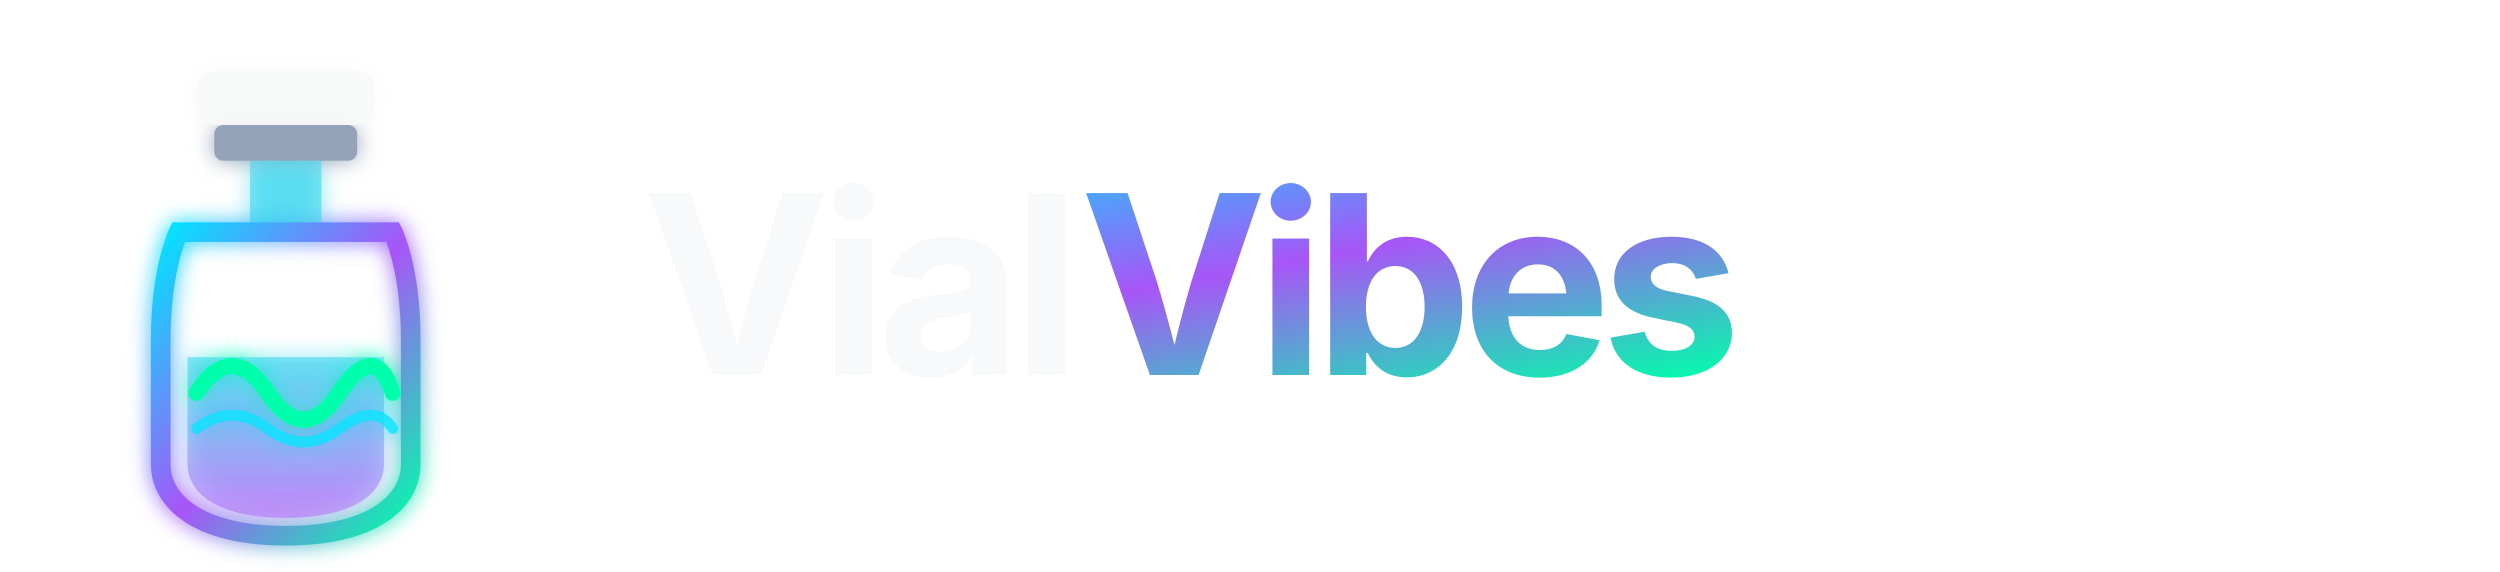
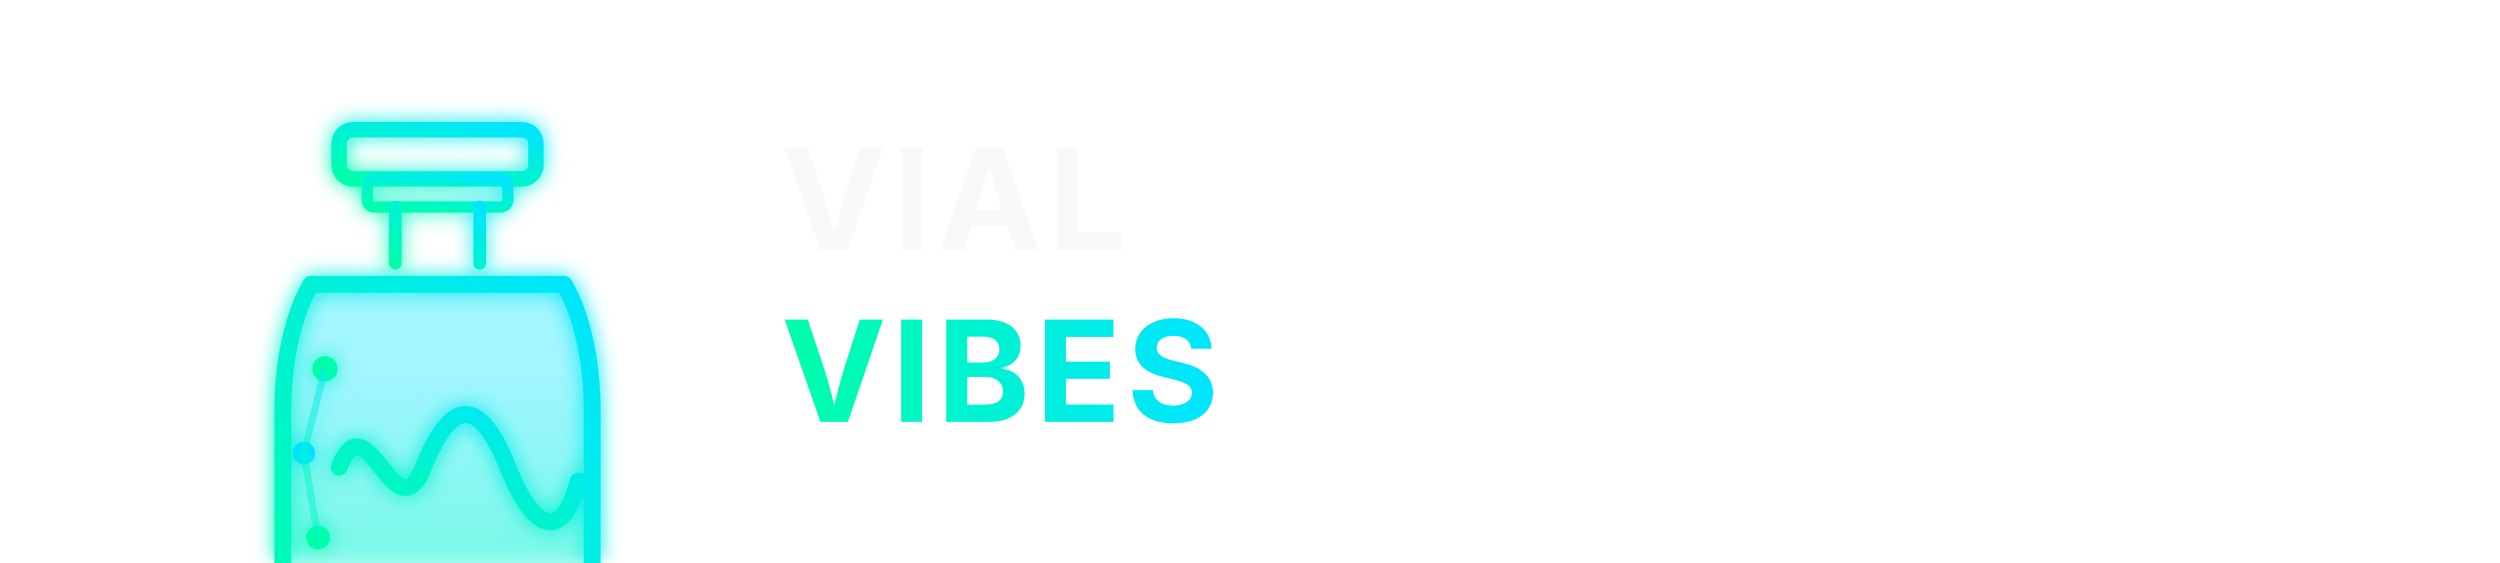
- <svg xmlns="http://www.w3.org/2000/svg" viewBox="0 0 280 64" role="img" aria-label="VialVibes">
+ <svg xmlns="http://www.w3.org/2000/svg" viewBox="0 0 320 72" role="img" aria-label="VialVibes">
  <defs>
-     <linearGradient id="vvWave" x1="0%" y1="0%" x2="100%" y2="100%">
-       <stop offset="0%" stop-color="#00E5FF" />
-       <stop offset="50%" stop-color="#A855F7" />
-       <stop offset="100%" stop-color="#00FFAA" />
+     <linearGradient id="wordGrad" x1="0%" y1="0%" x2="100%" y2="0%">
+       <stop offset="0%" stop-color="#00FFAA" />
+       <stop offset="100%" stop-color="#00E5FF" />
    </linearGradient>
-     <linearGradient id="vvVial" x1="0%" y1="0%" x2="0%" y2="100%">
-       <stop offset="0%" stop-color="#22D3EE" stop-opacity="0.9" />
-       <stop offset="100%" stop-color="#A855F7" stop-opacity="0.85" />
+     <linearGradient id="mStroke" x1="0%" y1="100%" x2="100%" y2="0%">
+       <stop offset="0%" stop-color="#00FFAA" />
+       <stop offset="100%" stop-color="#00E5FF" />
    </linearGradient>
-     <filter id="vvGlow" x="-40%" y="-40%" width="180%" height="180%">
-       <feGaussianBlur stdDeviation="1.2" result="b" />
+     <linearGradient id="mFill" x1="50%" y1="20%" x2="50%" y2="100%">
+       <stop offset="0%" stop-color="#00E5FF" stop-opacity="0.2" />
+       <stop offset="100%" stop-color="#00FFAA" stop-opacity="0.4" />
+     </linearGradient>
+     <filter id="g" x="-40%" y="-40%" width="180%" height="180%">
+       <feGaussianBlur stdDeviation="1.4" result="b" />
      <feMerge>
        <feMergeNode in="b" />
        <feMergeNode in="SourceGraphic" />
      </feMerge>
    </filter>
  </defs>
-   <g transform="translate(4,4)" filter="url(#vvGlow)">
-     <rect x="18" y="4" width="20" height="6" rx="2" fill="#F8F9FA" opacity="0.9" />
-     <rect x="20" y="10" width="16" height="4" rx="1" fill="#94A3B8" />
-     <path d="M24 14 h8 v8 h-8 z" fill="#22D3EE" opacity="0.5" />
-     <path d="M16 22 C16 22 14 26 14 34 L14 48 C14 52 18 56 28 56 C38 56 42 52 42 48 L42 34 C42 26 40 22 40 22 Z" fill="none" stroke="url(#vvWave)" stroke-width="2.2" />
-     <path d="M17 36 L17 48 C17 51 20 54 28 54 C36 54 39 51 39 48 L39 36 Z" fill="url(#vvVial)" opacity="0.55" />
-     <path d="M18 40 Q22 34 26 40 T34 40 T40 40" fill="none" stroke="#00FFAA" stroke-width="1.8" stroke-linecap="round" />
-     <path d="M18 44 Q22 41 26 44 T34 44 T40 44" fill="none" stroke="#00E5FF" stroke-width="1.2" stroke-linecap="round" opacity="0.8" />
+   <g transform="translate(2,4) scale(0.9)" filter="url(#g)">
+     <rect x="46" y="14" width="28" height="7" rx="2" fill="none" stroke="url(#mStroke)" stroke-width="2.2" />
+     <rect x="50" y="21" width="20" height="4" rx="1" fill="none" stroke="url(#mStroke)" stroke-width="1.6" />
+     <path d="M54 25 v8 M66 25 v8" stroke="url(#mStroke)" stroke-width="1.8" stroke-linecap="round" />
+     <path d="M42 36 C42 36 38 42 38 54 L38 82 C38 90 46 96 60 96 C74 96 82 90 82 82 L82 54 C82 42 78 36 78 36 Z" fill="url(#mFill)" stroke="url(#mStroke)" stroke-width="2.4" stroke-linejoin="round" />
+     <circle cx="44" cy="48" r="1.8" fill="#00FFAA" />
+     <circle cx="41" cy="60" r="1.6" fill="#00E5FF" />
+     <circle cx="43" cy="72" r="1.7" fill="#00FFAA" />
+     <path d="M44 48 L41 60 L43 72" fill="none" stroke="url(#mStroke)" stroke-width="1" opacity="0.5" />
+     <path d="M46 62 C50 52 54 72 58 62 S66 52 70 62 S78 72 80 64" fill="none" stroke="url(#mStroke)" stroke-width="2.4" stroke-linecap="round" />
  </g>
-   <text x="72" y="42" font-family="Space Grotesk, Inter, system-ui, sans-serif" font-size="28" font-weight="700" letter-spacing="-0.04em" fill="#F8F9FA">Vial<tspan fill="url(#vvWave)">Vibes</tspan>
-   </text>
+   <g font-family="Space Grotesk, Inter, system-ui, sans-serif" font-weight="700" letter-spacing="0.04em">
+     <text x="100" y="32" font-size="18" fill="#F8F9FA">VIAL</text>
+     <text x="100" y="54" font-size="18" fill="url(#wordGrad)">VIBES</text>
+   </g>
</svg>
